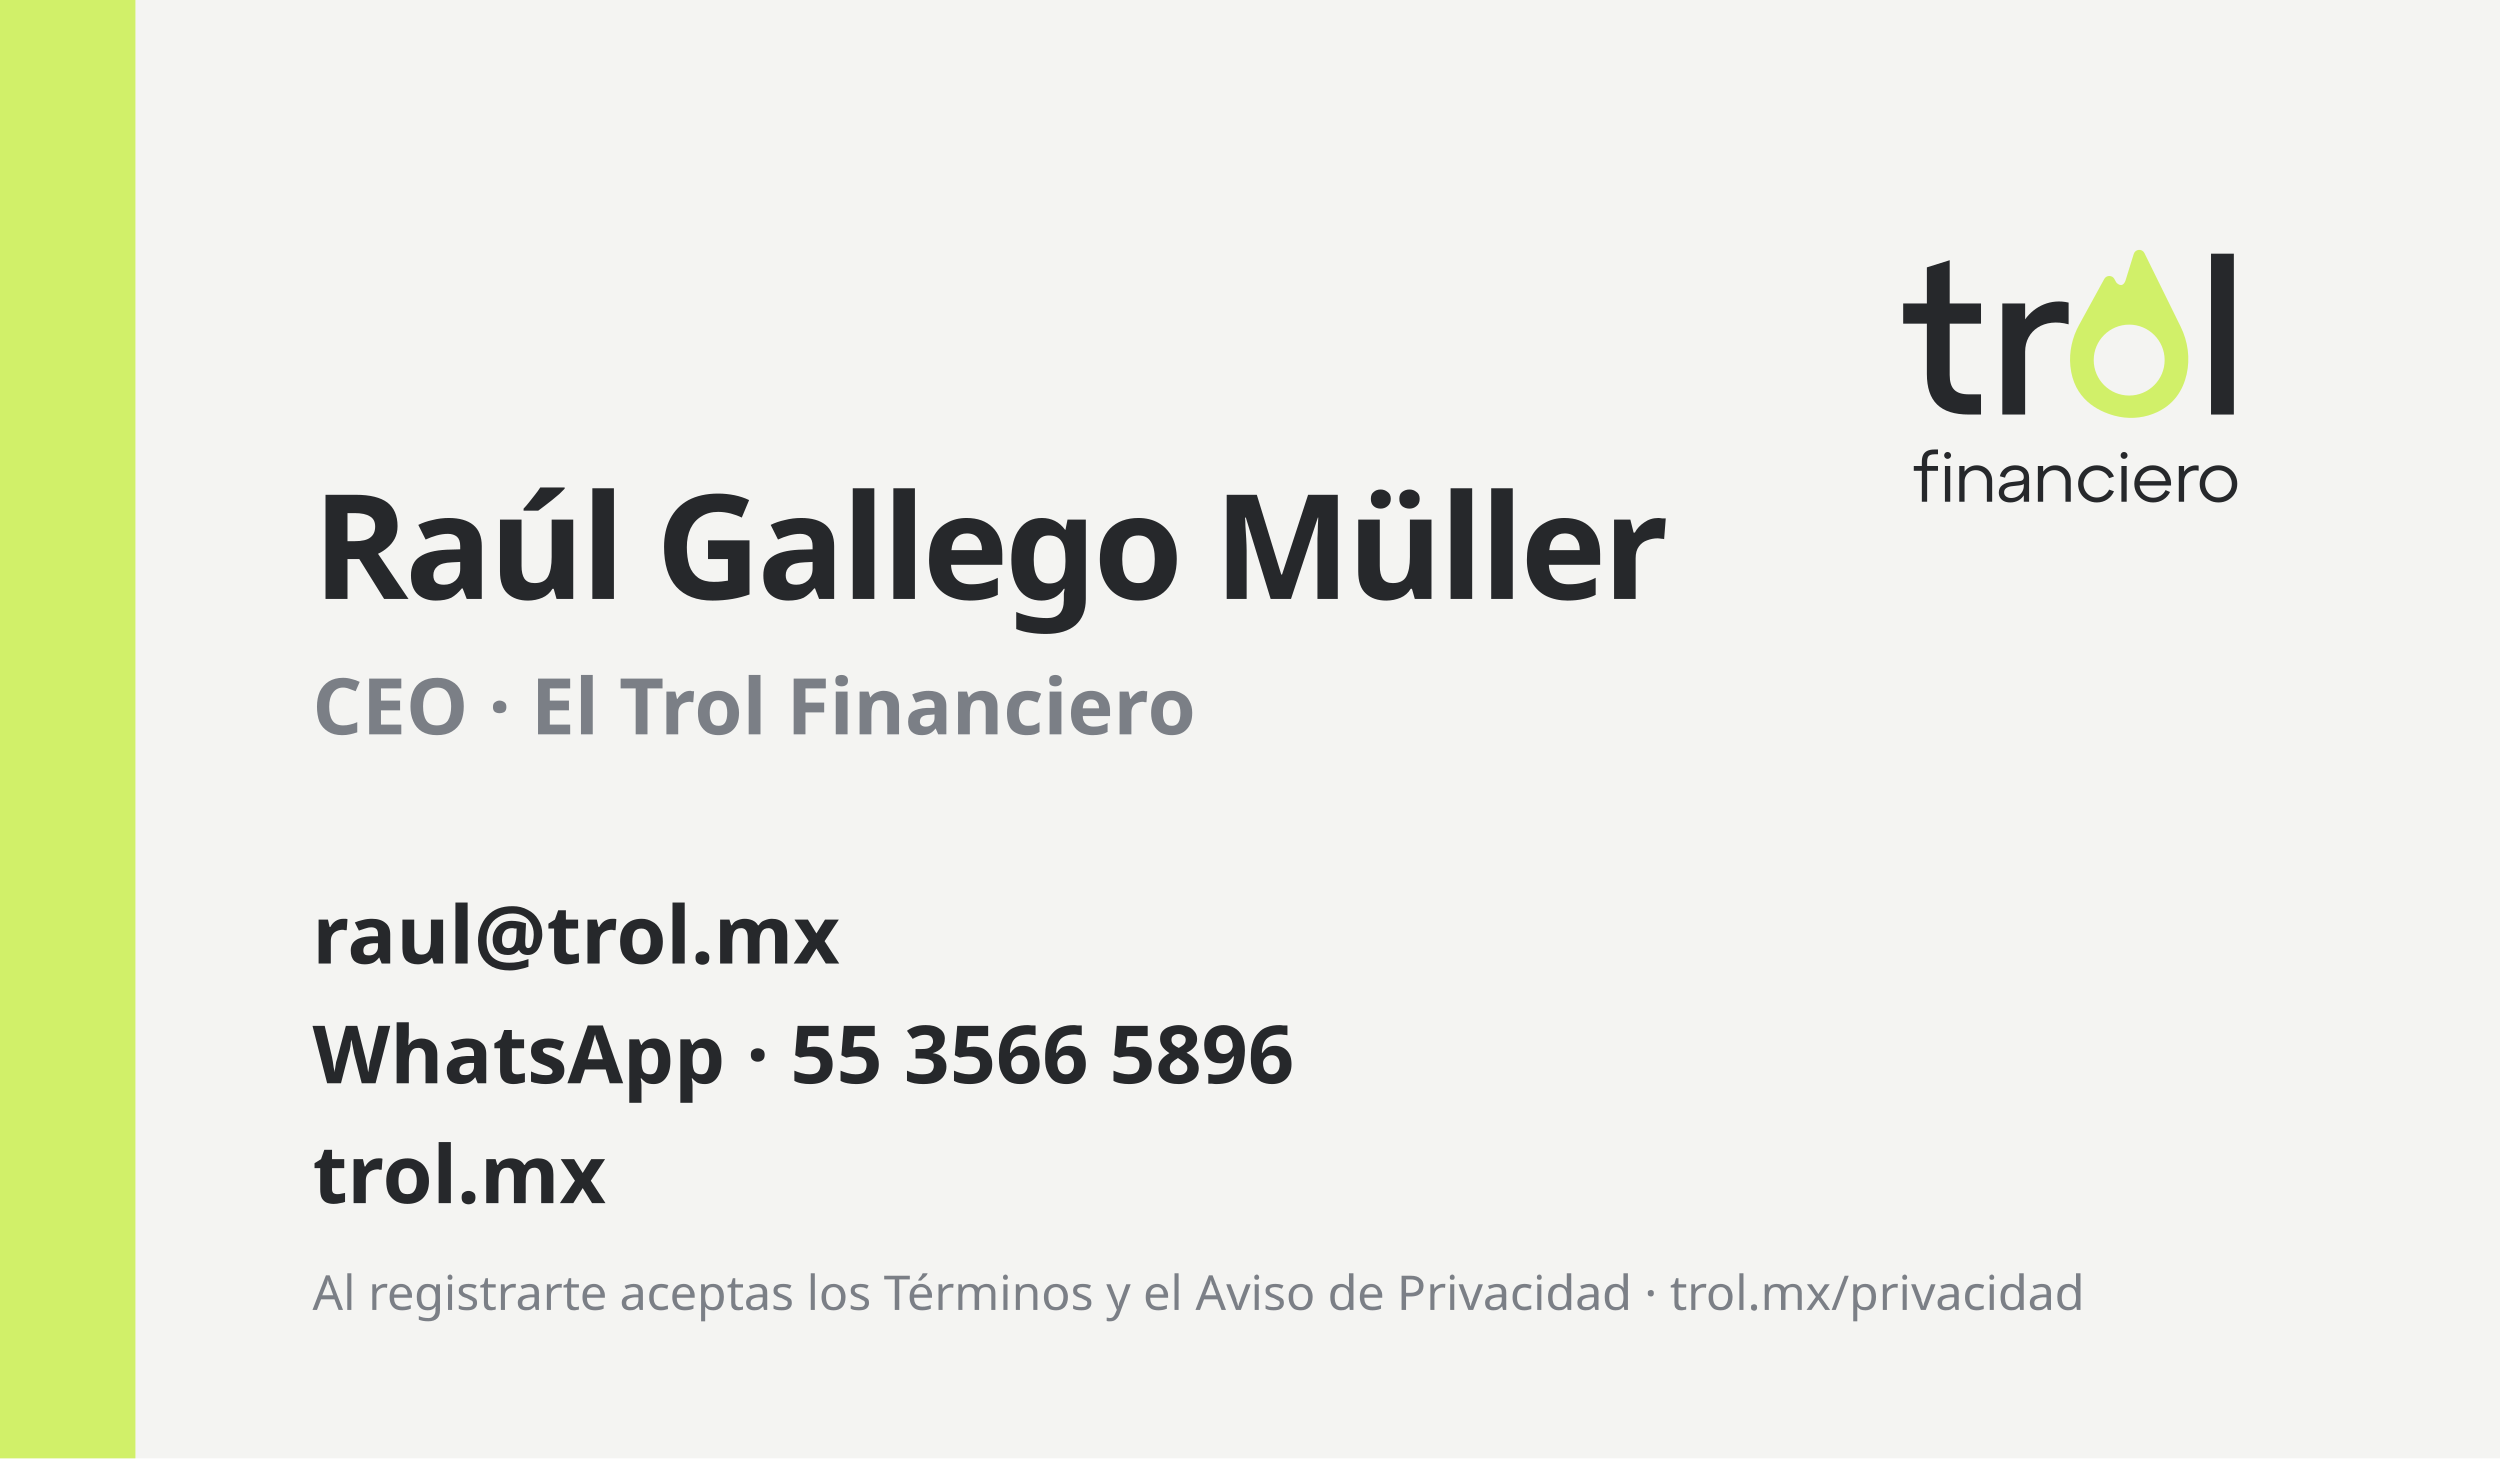
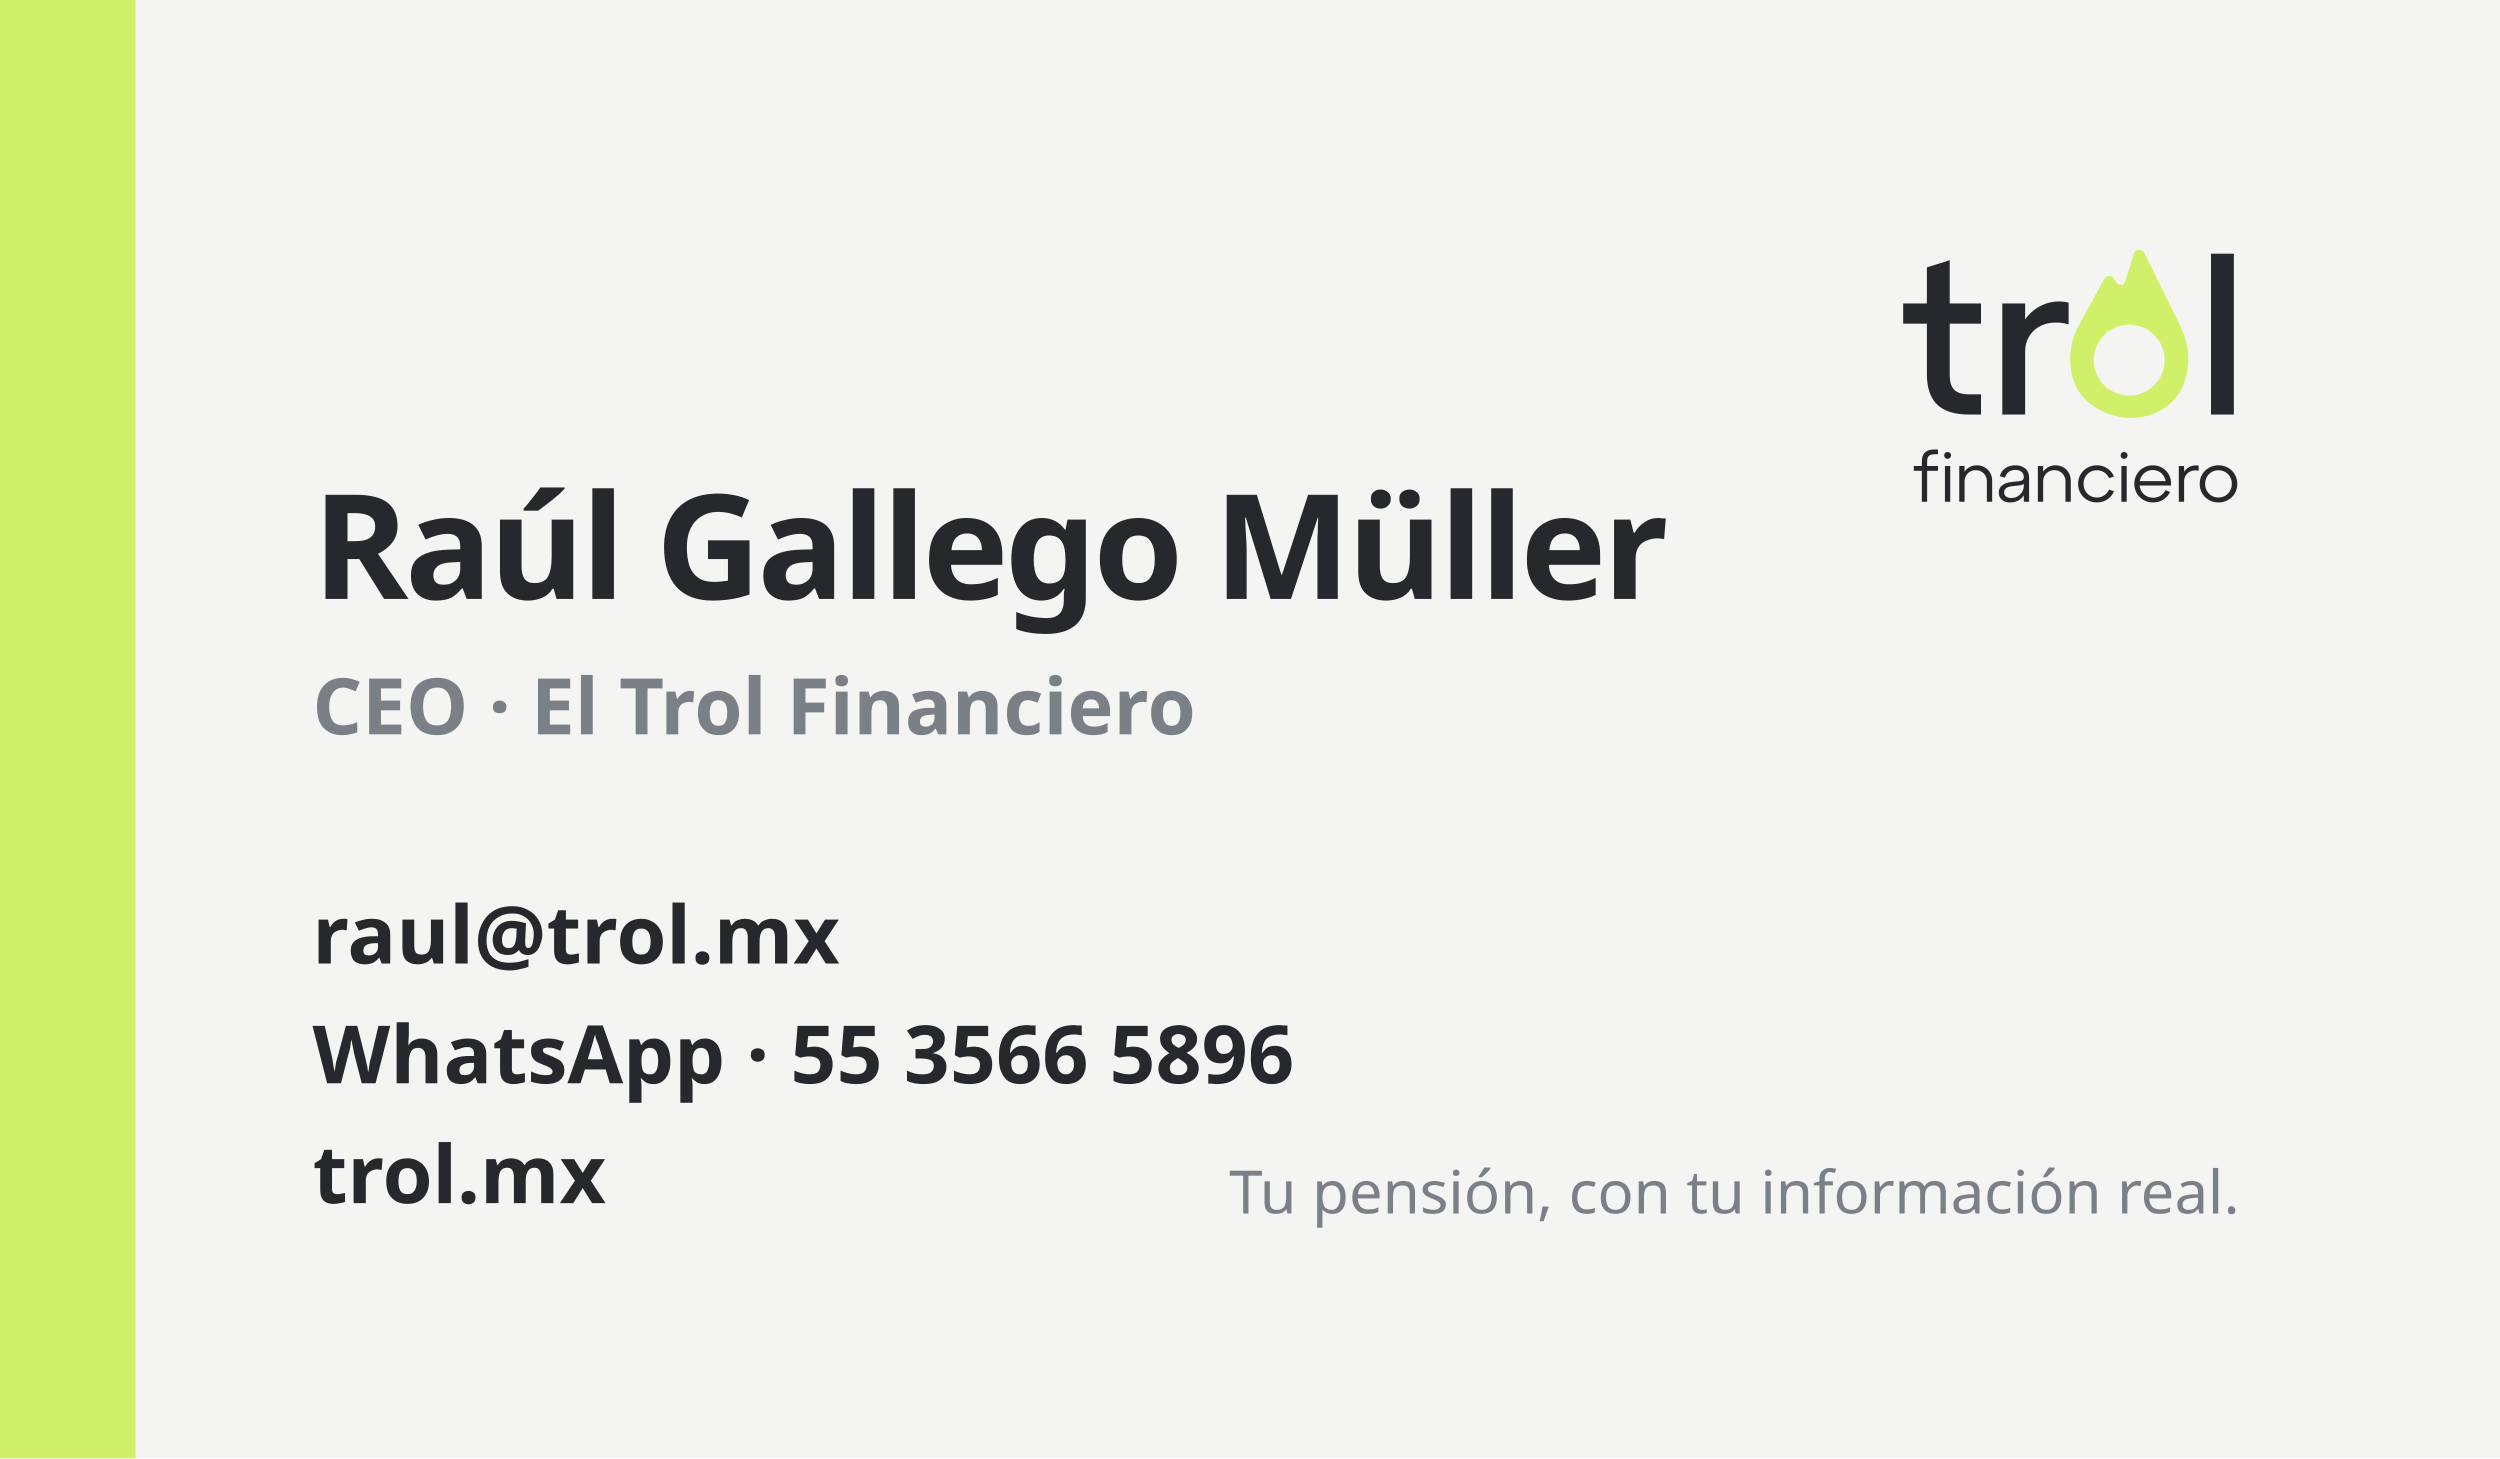
<svg xmlns="http://www.w3.org/2000/svg" xmlns:xlink="http://www.w3.org/1999/xlink" width="96mm" height="56mm" viewBox="0 0 96 56" font-family="Hanken Grotesk">
  <rect width="96" height="56" fill="#f4f4f2" />
  <g transform="translate(3,3)">
    <rect x="-3" y="-3" width="5.2" height="56" fill="#d1f069" />
    <svg x="70" y="6.5" width="13" height="9.88" viewBox="1015 275 675 513" preserveAspectRatio="xMidYMid meet">
      <defs>
        <g>
          <g id="glyph-0-0">
            <path d="M 19.438 -61.672 L 3.375 -61.672 L 3.375 -71.25 L 19.438 -71.25 L 19.438 -79.547 C 19.438 -85.18 20.328 -89.805 22.109 -93.422 C 23.891 -97.035 26.633 -99.734 30.344 -101.516 C 34.051 -103.297 38.766 -104.188 44.484 -104.188 L 51.672 -104.188 L 51.672 -94.609 L 44.484 -94.609 C 41.016 -94.609 38.203 -94.113 36.047 -93.125 C 33.891 -92.145 32.336 -90.598 31.391 -88.484 C 30.453 -86.379 29.984 -83.539 29.984 -79.969 L 29.984 -71.25 L 51.672 -71.25 L 51.672 -61.672 L 29.984 -61.672 L 29.984 0 L 19.438 0 Z M 19.438 -61.672 " />
          </g>
          <g id="glyph-0-1">
            <path d="M 9.016 -71.25 L 19.578 -71.25 L 19.578 0 L 9.016 0 Z M 7.469 -92.359 C 7.469 -94.328 8.125 -95.969 9.438 -97.281 C 10.75 -98.602 12.344 -99.266 14.219 -99.266 C 16.188 -99.266 17.852 -98.602 19.219 -97.281 C 20.582 -95.969 21.266 -94.328 21.266 -92.359 C 21.266 -90.484 20.582 -88.863 19.219 -87.5 C 17.852 -86.145 16.188 -85.469 14.219 -85.469 C 12.344 -85.469 10.75 -86.145 9.438 -87.5 C 8.125 -88.863 7.469 -90.484 7.469 -92.359 Z M 7.469 -92.359 " />
          </g>
          <g id="glyph-0-2">
            <path d="M 9.016 -71.25 L 19.578 -71.25 L 19.578 -55.188 L 18.016 -57.438 C 20.461 -62.039 23.984 -65.727 28.578 -68.5 C 33.18 -71.27 38.344 -72.656 44.062 -72.656 C 49.883 -72.656 55.117 -71.316 59.766 -68.641 C 64.41 -65.961 68.047 -62.273 70.672 -57.578 C 73.305 -52.891 74.625 -47.68 74.625 -41.953 L 74.625 0 L 64.062 0 L 64.062 -40.688 C 64.062 -44.82 63.098 -48.598 61.172 -52.016 C 59.254 -55.441 56.602 -58.117 53.219 -60.047 C 49.844 -61.973 46.039 -62.938 41.812 -62.938 C 37.688 -62.938 33.93 -61.973 30.547 -60.047 C 27.172 -58.117 24.5 -55.441 22.531 -52.016 C 20.562 -48.598 19.578 -44.82 19.578 -40.688 L 19.578 0 L 9.016 0 Z M 9.016 -71.25 " />
          </g>
          <g id="glyph-0-3">
            <path d="M 4.781 -18.156 C 4.781 -24.539 7.078 -29.469 11.672 -32.938 C 16.273 -36.414 22.332 -38.531 29.844 -39.281 L 45.766 -41.109 C 48.766 -41.391 50.988 -42.164 52.438 -43.438 C 53.895 -44.707 54.625 -46.656 54.625 -49.281 C 54.625 -53.688 53.098 -57.156 50.047 -59.688 C 47.004 -62.227 42.898 -63.5 37.734 -63.5 C 32.66 -63.5 28.289 -62.227 24.625 -59.688 C 20.969 -57.156 18.484 -53.266 17.172 -48.016 L 6.906 -50.828 C 8.031 -55.523 10.066 -59.488 13.016 -62.719 C 15.973 -65.957 19.562 -68.422 23.781 -70.109 C 28.008 -71.805 32.707 -72.656 37.875 -72.656 C 45.945 -72.656 52.516 -70.52 57.578 -66.25 C 62.648 -61.977 65.188 -55.992 65.188 -48.297 L 65.188 0 L 54.625 0 L 54.625 -15.484 L 56.031 -15.062 C 53.125 -9.719 49.207 -5.633 44.281 -2.812 C 39.352 0 33.789 1.406 27.594 1.406 C 23.094 1.406 19.129 0.633 15.703 -0.906 C 12.273 -2.457 9.598 -4.734 7.672 -7.734 C 5.742 -10.742 4.781 -14.219 4.781 -18.156 Z M 15.344 -18.719 C 15.344 -15.25 16.656 -12.504 19.281 -10.484 C 21.914 -8.473 25.297 -7.469 29.422 -7.469 C 34.211 -7.469 38.531 -8.594 42.375 -10.844 C 46.227 -13.094 49.234 -16.07 51.391 -19.781 C 53.547 -23.488 54.625 -27.453 54.625 -31.672 L 54.625 -38.156 L 56.031 -37.734 C 55.375 -36.141 54.203 -34.969 52.516 -34.219 C 50.828 -33.469 48.344 -32.906 45.062 -32.531 L 29.703 -30.828 C 25.391 -30.266 21.914 -28.973 19.281 -26.953 C 16.656 -24.941 15.344 -22.195 15.344 -18.719 Z M 15.344 -18.719 " />
          </g>
          <g id="glyph-0-4">
            <path d="M 6.188 -35.625 C 6.188 -42.57 7.828 -48.859 11.109 -54.484 C 14.398 -60.117 18.91 -64.555 24.641 -67.797 C 30.367 -71.035 36.703 -72.656 43.641 -72.656 C 51.336 -72.656 58.211 -70.66 64.266 -66.672 C 70.328 -62.68 74.812 -57.258 77.719 -50.406 L 68 -47.031 C 65.75 -51.906 62.488 -55.75 58.219 -58.562 C 53.945 -61.383 49.086 -62.797 43.641 -62.797 C 38.672 -62.797 34.164 -61.617 30.125 -59.266 C 26.094 -56.922 22.898 -53.66 20.547 -49.484 C 18.203 -45.305 17.031 -40.688 17.031 -35.625 C 17.031 -30.551 18.203 -25.926 20.547 -21.75 C 22.898 -17.57 26.094 -14.312 30.125 -11.969 C 34.164 -9.625 38.672 -8.453 43.641 -8.453 C 49.086 -8.453 53.945 -9.859 58.219 -12.672 C 62.488 -15.484 65.75 -19.332 68 -24.219 L 77.719 -20.844 C 74.812 -13.988 70.328 -8.566 64.266 -4.578 C 58.211 -0.586 51.336 1.406 43.641 1.406 C 36.703 1.406 30.367 -0.211 24.641 -3.453 C 18.91 -6.691 14.398 -11.125 11.109 -16.75 C 7.828 -22.383 6.188 -28.676 6.188 -35.625 Z M 6.188 -35.625 " />
          </g>
          <g id="glyph-0-5">
            <path d="M 15.203 -41.109 L 71.672 -41.109 L 69.125 -37.734 C 68.844 -42.422 67.551 -46.711 65.25 -50.609 C 62.957 -54.504 59.863 -57.578 55.969 -59.828 C 52.07 -62.086 47.727 -63.219 42.938 -63.219 C 38.062 -63.219 33.602 -62.02 29.562 -59.625 C 25.531 -57.227 22.363 -53.914 20.062 -49.688 C 17.758 -45.469 16.609 -40.781 16.609 -35.625 C 16.609 -30.457 17.781 -25.758 20.125 -21.531 C 22.477 -17.312 25.719 -14.004 29.844 -11.609 C 33.977 -9.223 38.625 -8.031 43.781 -8.031 C 49.32 -8.031 54.25 -9.391 58.562 -12.109 C 62.883 -14.828 66.172 -18.535 68.422 -23.234 L 77.438 -19.438 C 74.438 -13.145 69.977 -8.098 64.062 -4.297 C 58.145 -0.492 51.336 1.406 43.641 1.406 C 36.703 1.406 30.367 -0.211 24.641 -3.453 C 18.91 -6.691 14.398 -11.125 11.109 -16.75 C 7.828 -22.383 6.188 -28.676 6.188 -35.625 C 6.188 -42.57 7.805 -48.859 11.047 -54.484 C 14.285 -60.117 18.695 -64.555 24.281 -67.797 C 29.875 -71.035 36.094 -72.656 42.938 -72.656 C 50.164 -72.656 56.664 -70.895 62.438 -67.375 C 68.219 -63.852 72.629 -59.016 75.672 -52.859 C 78.723 -46.711 79.969 -39.891 79.406 -32.391 L 15.203 -32.391 Z M 15.203 -41.109 " />
          </g>
          <g id="glyph-0-6">
            <path d="M 9.016 -71.25 L 19.578 -71.25 L 19.578 -55.047 L 17.875 -57.016 C 19.758 -60.68 22.25 -63.781 25.344 -66.312 C 28.438 -68.844 31.977 -70.625 35.969 -71.656 C 39.957 -72.695 44.16 -72.844 48.578 -72.094 L 48.578 -61.812 C 43.41 -62.938 38.598 -62.75 34.141 -61.25 C 29.68 -59.75 26.141 -57.164 23.516 -53.5 C 20.891 -49.844 19.578 -45.57 19.578 -40.688 L 19.578 0 L 9.016 0 Z M 9.016 -71.25 " />
          </g>
          <g id="glyph-0-7">
            <path d="M 6.188 -35.625 C 6.188 -42.57 7.828 -48.859 11.109 -54.484 C 14.398 -60.117 18.883 -64.555 24.562 -67.797 C 30.25 -71.035 36.609 -72.656 43.641 -72.656 C 50.586 -72.656 56.926 -71.035 62.656 -67.797 C 68.383 -64.555 72.891 -60.117 76.172 -54.484 C 79.453 -48.859 81.094 -42.57 81.094 -35.625 C 81.094 -28.676 79.453 -22.383 76.172 -16.75 C 72.891 -11.125 68.406 -6.691 62.719 -3.453 C 57.039 -0.211 50.68 1.406 43.641 1.406 C 36.703 1.406 30.367 -0.211 24.641 -3.453 C 18.91 -6.691 14.398 -11.125 11.109 -16.75 C 7.828 -22.383 6.188 -28.676 6.188 -35.625 Z M 17.031 -35.625 C 17.031 -30.551 18.203 -25.926 20.547 -21.75 C 22.898 -17.57 26.094 -14.312 30.125 -11.969 C 34.164 -9.625 38.672 -8.453 43.641 -8.453 C 48.617 -8.453 53.125 -9.625 57.156 -11.969 C 61.195 -14.312 64.391 -17.57 66.734 -21.75 C 69.078 -25.926 70.25 -30.551 70.25 -35.625 C 70.25 -40.688 69.078 -45.305 66.734 -49.484 C 64.391 -53.66 61.195 -56.922 57.156 -59.266 C 53.125 -61.617 48.617 -62.797 43.641 -62.797 C 38.672 -62.797 34.164 -61.617 30.125 -59.266 C 26.094 -56.922 22.898 -53.66 20.547 -49.484 C 18.203 -45.305 17.031 -40.688 17.031 -35.625 Z M 17.031 -35.625 " />
          </g>
        </g>
      </defs>
      <path fill-rule="nonzero" fill="rgb(14.899%, 15.7%, 16.899%)" fill-opacity="1" d="M 1019.262 386.789 L 1066.508 386.789 L 1066.508 314.832 L 1112.02 300.531 L 1112.02 386.789 L 1174.441 386.789 L 1174.441 427.102 L 1112.02 427.102 L 1112.02 529.395 C 1112.02 556.27 1123.293 567.973 1150.168 567.973 L 1174.441 567.973 L 1174.441 608.285 L 1150.168 608.285 C 1092.949 608.285 1066.508 581.844 1066.508 527.23 L 1066.508 427.102 L 1019.262 427.102 Z M 1019.262 386.789 " />
      <path fill-rule="nonzero" fill="rgb(14.899%, 15.7%, 16.899%)" fill-opacity="1" d="M 1216.918 386.789 L 1262.43 386.789 L 1262.43 418.43 C 1281.5 391.988 1313.578 376.82 1349.121 385.055 L 1349.121 428.402 C 1300.574 414.961 1262.43 440.539 1262.43 483.016 L 1262.43 608.285 L 1216.918 608.285 Z M 1216.918 386.789 " />
      <path fill-rule="nonzero" fill="rgb(14.899%, 15.7%, 16.899%)" fill-opacity="1" d="M 1633.047 287.527 L 1678.559 287.527 L 1678.559 608.285 L 1633.047 608.285 Z M 1633.047 287.527 " />
      <path fill-rule="nonzero" fill="rgb(81.999%, 94.099%, 41.199%)" fill-opacity="1" d="M 1469.871 570.391 C 1430.824 570.391 1399.168 538.734 1399.168 499.688 C 1399.168 460.641 1430.824 428.984 1469.871 428.984 C 1508.918 428.984 1540.574 460.641 1540.574 499.688 C 1540.574 538.734 1508.918 570.391 1469.871 570.391 M 1572.559 433.16 L 1500.281 286.336 C 1495.691 277.012 1482.066 278.082 1478.988 288.012 L 1462.438 341.449 C 1455.57 358.777 1444.055 344.738 1444.055 344.738 L 1440.355 337.969 C 1436 329.996 1424.555 329.988 1420.188 337.953 L 1370.066 429.426 C 1356.258 454.625 1349.738 483.383 1352.625 511.973 C 1359.172 576.883 1406.598 601.383 1440.961 610.625 C 1466.32 617.445 1493.359 616.262 1517.852 606.781 C 1559.777 590.555 1577.496 558.375 1584.375 528.203 C 1591.672 496.195 1587.059 462.617 1572.559 433.16 " />
      <g fill="rgb(14.899%, 15.7%, 16.899%)" fill-opacity="1">
        <use xlink:href="#glyph-0-0" x="1037.027" y="782.138" />
        <use xlink:href="#glyph-0-1" x="1093.486" y="782.138" />
        <use xlink:href="#glyph-0-2" x="1122.067" y="782.138" />
        <use xlink:href="#glyph-0-3" x="1205.137" y="782.138" />
        <use xlink:href="#glyph-0-2" x="1278.772" y="782.138" />
        <use xlink:href="#glyph-0-4" x="1361.841" y="782.138" />
        <use xlink:href="#glyph-0-1" x="1445.333" y="782.138" />
        <use xlink:href="#glyph-0-5" x="1473.914" y="782.138" />
        <use xlink:href="#glyph-0-6" x="1559.799" y="782.138" />
      </g>
      <g fill="rgb(14.899%, 15.7%, 16.899%)" fill-opacity="1">
        <use xlink:href="#glyph-0-7" x="1604.29" y="782.138" />
      </g>
      <g fill="rgb(14.899%, 15.7%, 16.899%)" fill-opacity="1">
</g>
      <g fill="rgb(14.899%, 15.7%, 16.899%)" fill-opacity="1">
</g>
      <g fill="rgb(14.899%, 15.7%, 16.899%)" fill-opacity="1">
</g>
      <g fill="rgb(14.899%, 15.7%, 16.899%)" fill-opacity="1">
</g>
      <g fill="rgb(14.899%, 15.7%, 16.899%)" fill-opacity="1">
</g>
      <g fill="rgb(14.899%, 15.7%, 16.899%)" fill-opacity="1">
</g>
      <g fill="rgb(14.899%, 15.7%, 16.899%)" fill-opacity="1">
</g>
      <g fill="rgb(14.899%, 15.7%, 16.899%)" fill-opacity="1">
</g>
      <g fill="rgb(14.899%, 15.7%, 16.899%)" fill-opacity="1">
</g>
      <g fill="rgb(14.899%, 15.7%, 16.899%)" fill-opacity="1">
</g>
      <g fill="rgb(14.899%, 15.7%, 16.899%)" fill-opacity="1">
</g>
      <g fill="rgb(14.899%, 15.7%, 16.899%)" fill-opacity="1">
</g>
    </svg>
    <text x="9" y="20" fill="#26282b" font-size="5.6" font-weight="800" letter-spacing="-0.15">Raúl Gallego Müller</text>
    <text x="9" y="25.2" fill="#7b7f86" font-size="3" font-weight="600">CEO · El Trol Financiero</text>
    <text x="9" y="34" fill="#26282b" font-size="3.1" font-weight="600">raul@trol.mx</text>
    <text x="9" y="38.6" fill="#26282b" font-size="3.1" font-weight="600">WhatsApp · 55 3566 5896</text>
    <text x="9" y="43.2" fill="#26282b" font-size="3.1" font-weight="600">trol.mx</text>
-     <text x="9" y="47.3" fill="#7b7f86" font-size="1.85">Al registrarte aceptas los Términos y el Aviso de Privacidad · trol.mx/privacidad</text>
+     <text x="83" y="43.6" fill="#7b7f86" font-size="2.3" text-anchor="end">Tu pensión, con tu información real.</text>
  </g>
</svg>
